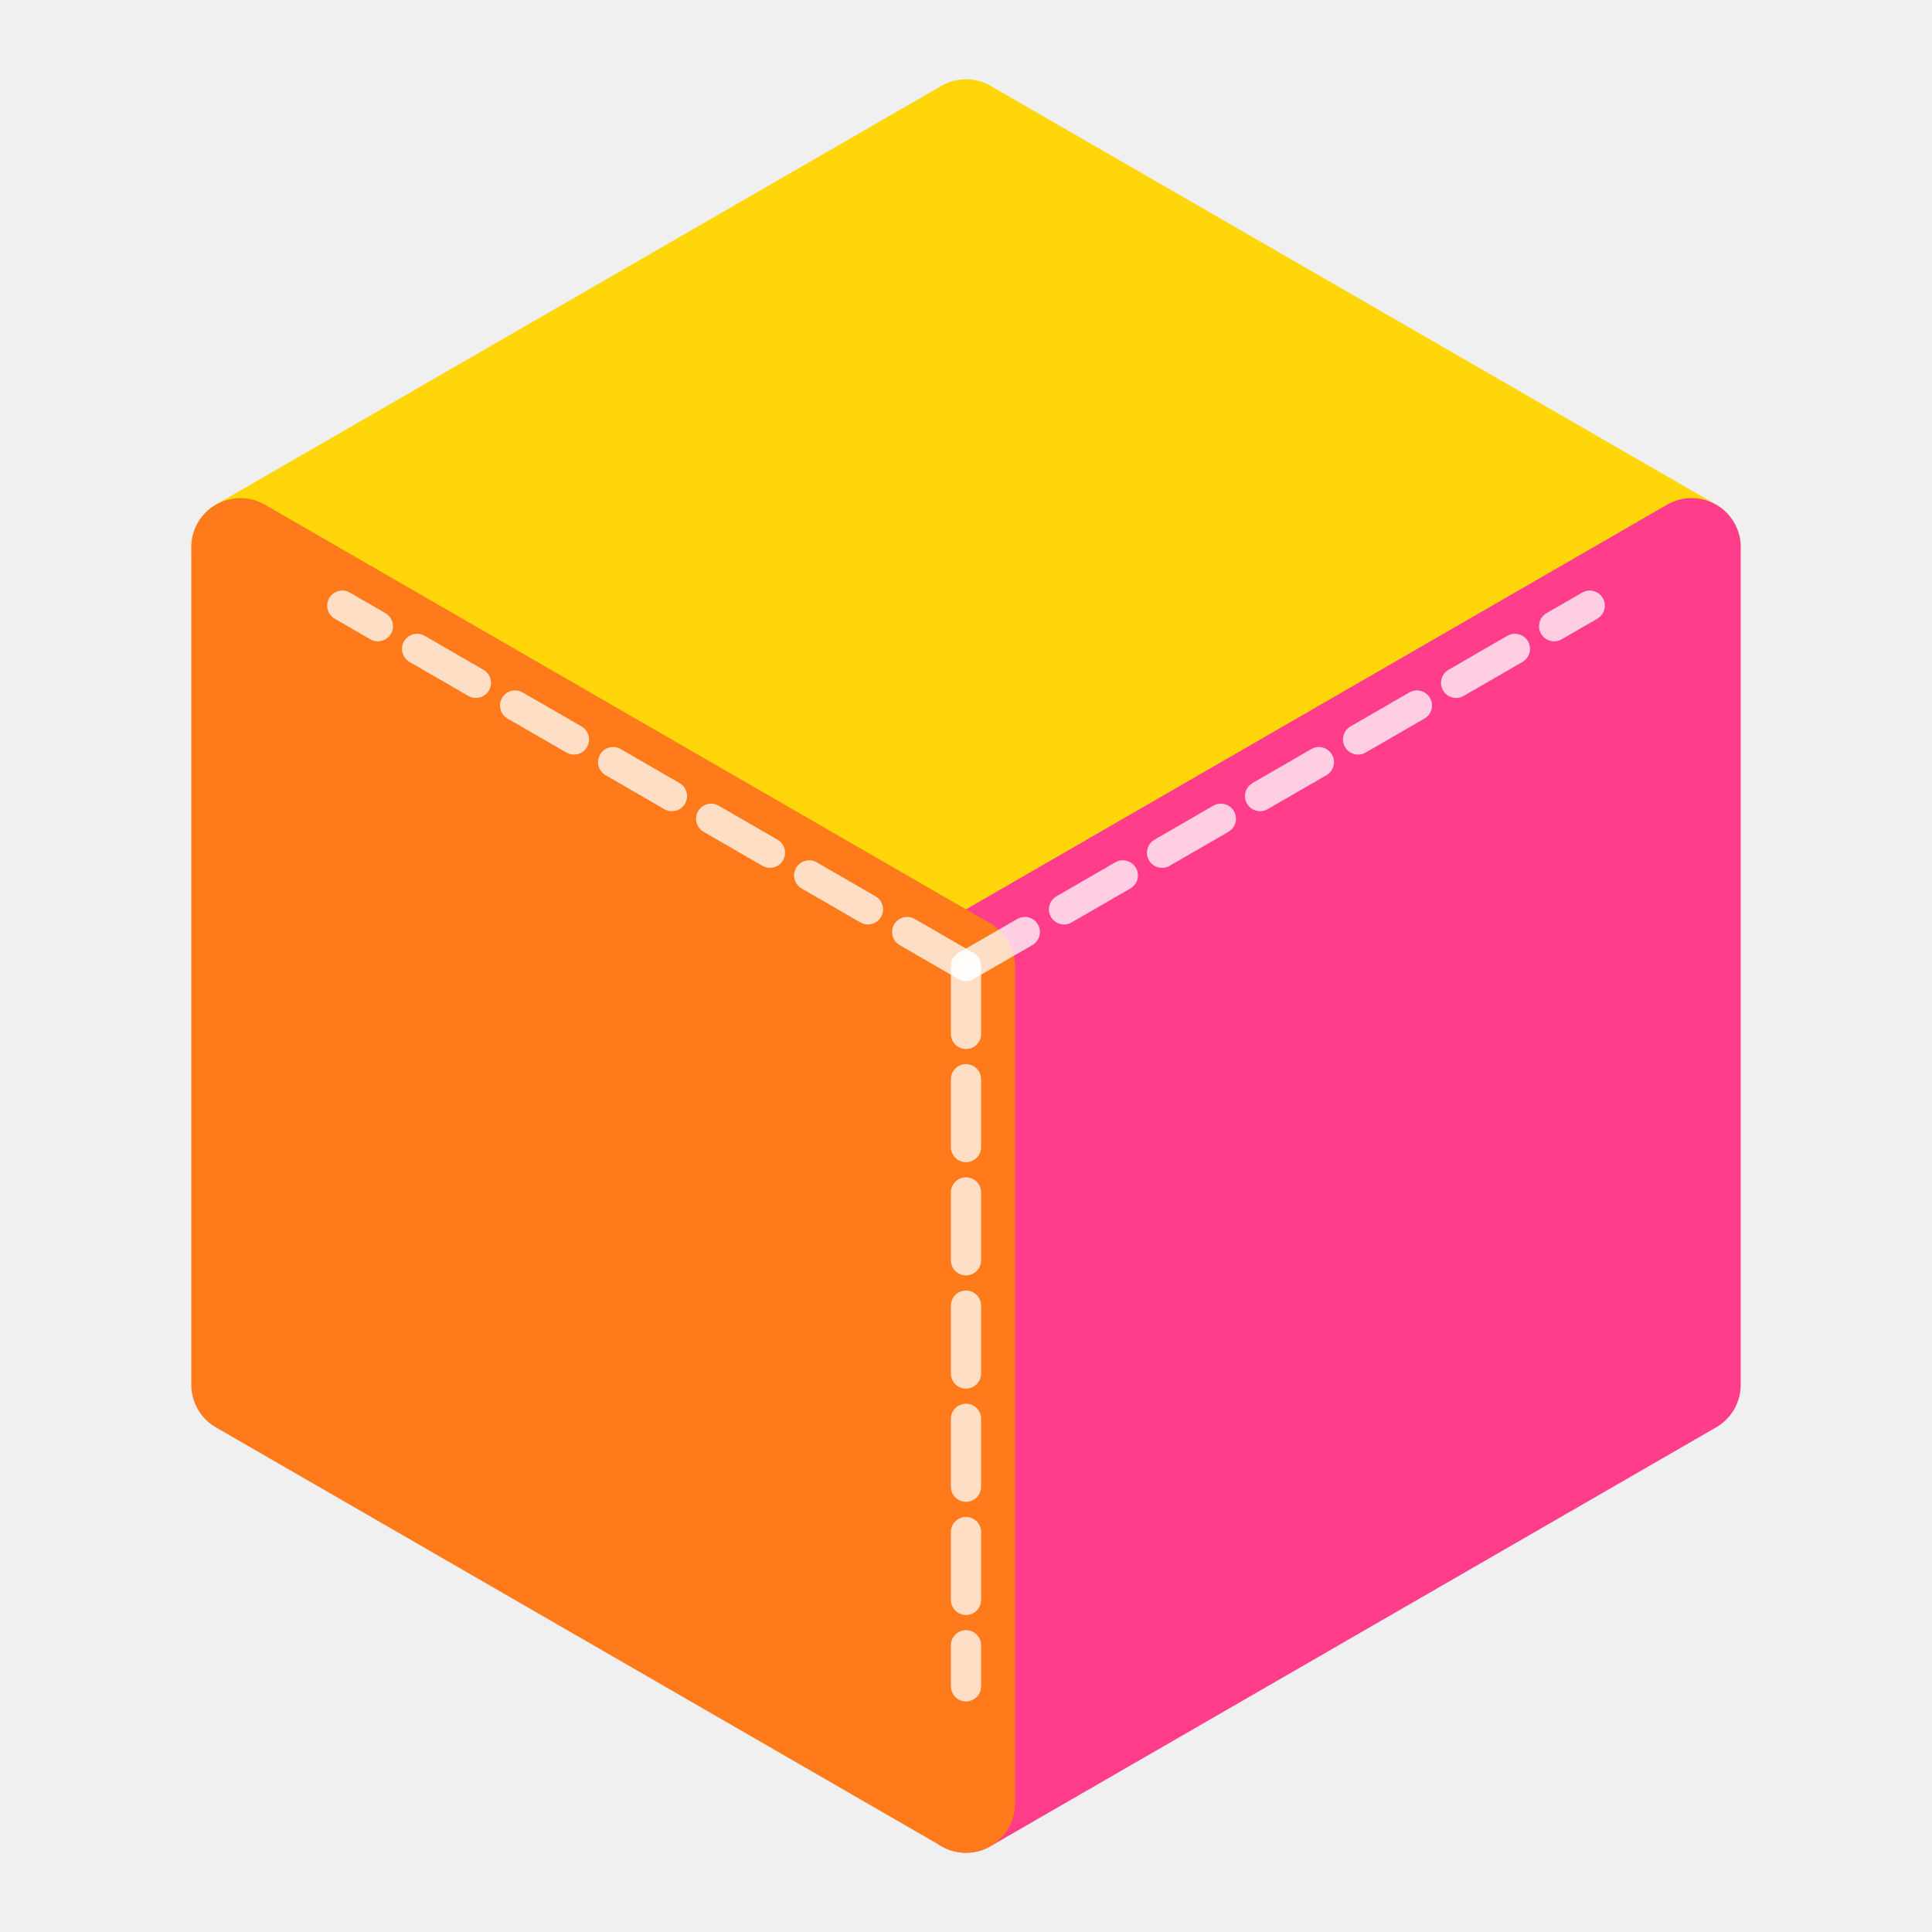
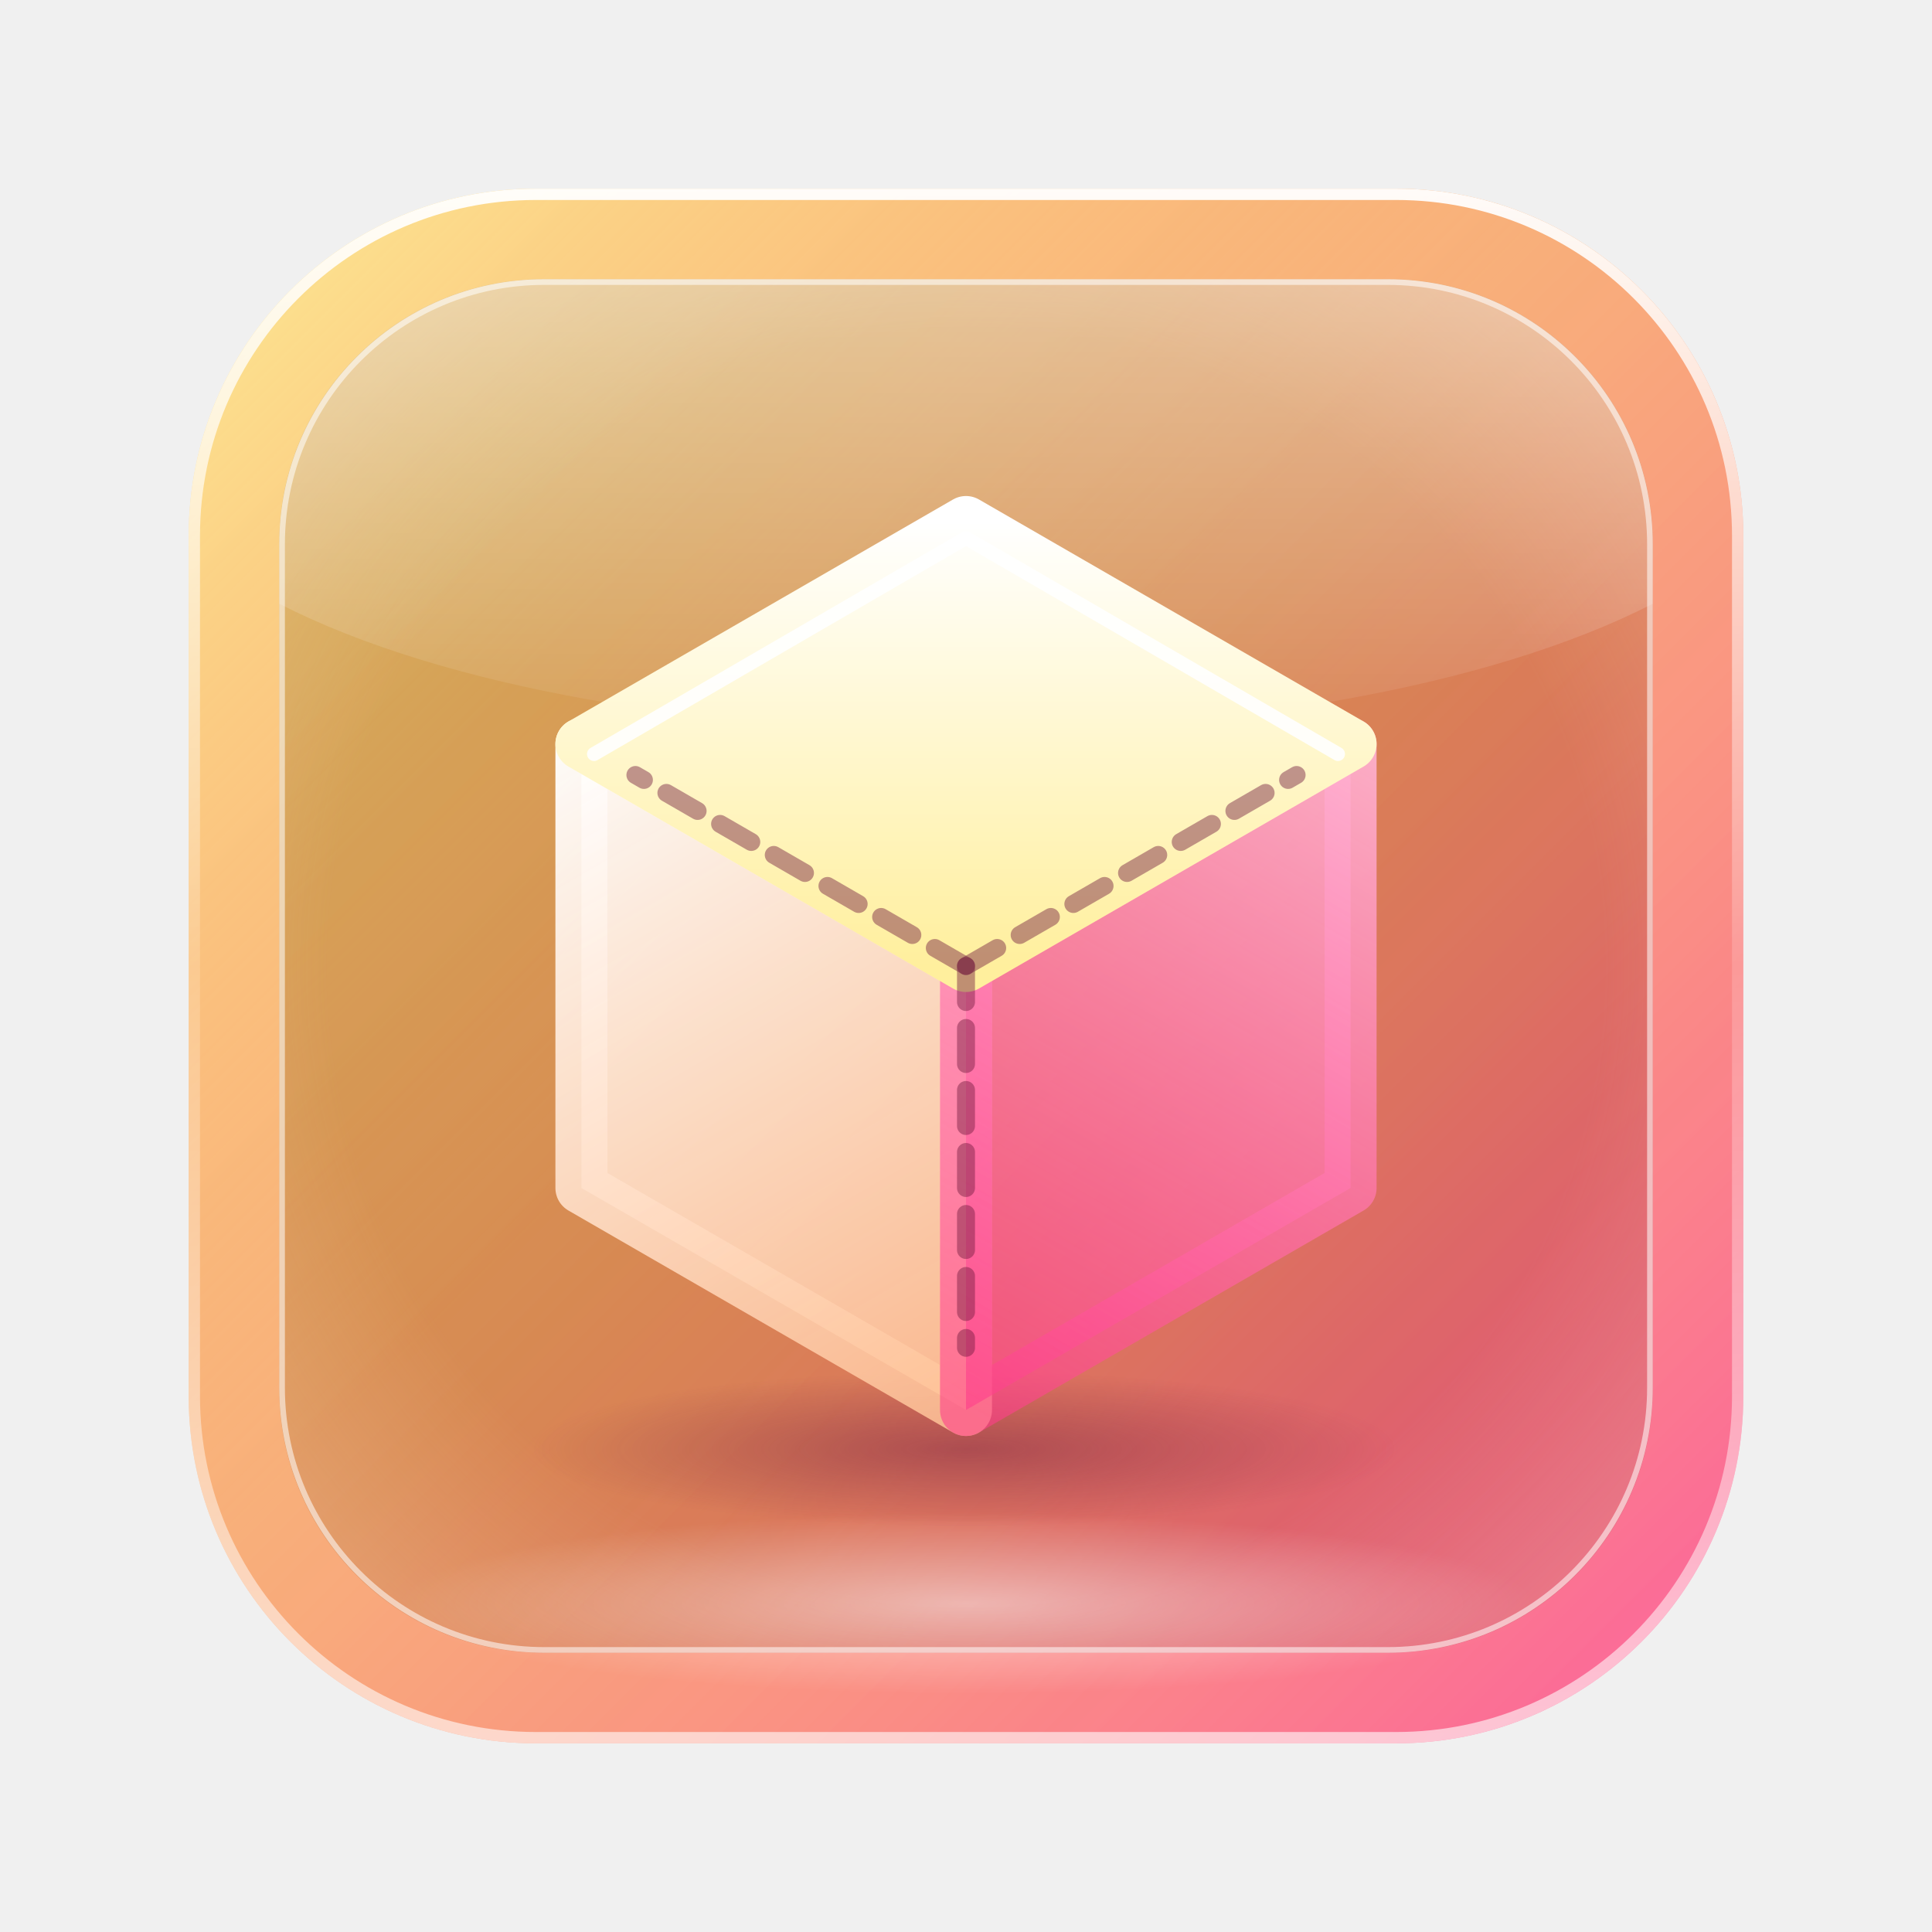
- <svg xmlns="http://www.w3.org/2000/svg" width="512" height="512" viewBox="0 0 512 512" fill="none">
-   <polygon points="256,256 63.7,145 256,34 448.3,145" fill="#FFD60A" stroke="#FFD60A" stroke-width="26" stroke-linejoin="round" />
-   <polygon points="256,256 448.3,145 448.3,367 256,478" fill="#FF3D8B" stroke="#FF3D8B" stroke-width="26" stroke-linejoin="round" />
-   <polygon points="256,256 256,478 63.7,367 63.7,145" fill="#FF7A1A" stroke="#FF7A1A" stroke-width="26" stroke-linejoin="round" />
-   <path d="M256 256 L421.3 160.5" stroke="#FFFFFF" stroke-opacity="0.75" stroke-width="8" stroke-dasharray="18 12" stroke-linecap="round" />
-   <path d="M256 256 L256 446.9" stroke="#FFFFFF" stroke-opacity="0.75" stroke-width="8" stroke-dasharray="18 12" stroke-linecap="round" />
-   <path d="M256 256 L90.7 160.5" stroke="#FFFFFF" stroke-opacity="0.75" stroke-width="8" stroke-dasharray="18 12" stroke-linecap="round" />
+ <svg xmlns="http://www.w3.org/2000/svg" width="64" height="64" viewBox="0 0 1024 1024" fill="none">
+   <defs>
+     <linearGradient id="rim" x1="100" y1="100" x2="924" y2="924" gradientUnits="userSpaceOnUse">
+       <stop offset="0" stop-color="#FFEB85" stop-opacity="0.85" />
+       <stop offset="0.45" stop-color="#FF7A1A" stop-opacity="0.55" />
+       <stop offset="1" stop-color="#FF3D8B" stop-opacity="0.8" />
+     </linearGradient>
+     <linearGradient id="rimHi" x1="0" y1="100" x2="0" y2="924" gradientUnits="userSpaceOnUse">
+       <stop offset="0" stop-color="#FFFFFF" stop-opacity="0.95" />
+       <stop offset="0.5" stop-color="#FFFFFF" stop-opacity="0.15" />
+       <stop offset="1" stop-color="#FFFFFF" stop-opacity="0.6" />
+     </linearGradient>
+     <linearGradient id="well" x1="148" y1="148" x2="876" y2="876" gradientUnits="userSpaceOnUse">
+       <stop offset="0" stop-color="#FFD60A" stop-opacity="0.14" />
+       <stop offset="0.5" stop-color="#FF7A1A" stop-opacity="0.24" />
+       <stop offset="1" stop-color="#FF3D8B" stop-opacity="0.4" />
+     </linearGradient>
+     <radialGradient id="edgeGlow" cx="512" cy="512" r="520" gradientUnits="userSpaceOnUse">
+       <stop offset="0.65" stop-color="#FFCAA3" stop-opacity="0" />
+       <stop offset="1" stop-color="#FFCAA3" stop-opacity="0.45" />
+     </radialGradient>
+     <linearGradient id="gloss" x1="0" y1="148" x2="0" y2="420" gradientUnits="userSpaceOnUse">
+       <stop offset="0" stop-color="#FFFFFF" stop-opacity="0.4" />
+       <stop offset="1" stop-color="#FFFFFF" stop-opacity="0" />
+     </linearGradient>
+     <radialGradient id="pool" cx="512" cy="850" r="300" gradientUnits="userSpaceOnUse" gradientTransform="translate(0 850) scale(1 0.16) translate(0 -850)">
+       <stop offset="0" stop-color="#FFFFFF" stop-opacity="0.5" />
+       <stop offset="1" stop-color="#FFFFFF" stop-opacity="0" />
+     </radialGradient>
+     <radialGradient id="drop" cx="512" cy="768" r="230" gradientUnits="userSpaceOnUse" gradientTransform="translate(0 768) scale(1 0.18) translate(0 -768)">
+       <stop offset="0" stop-color="#731B3F" stop-opacity="0.45" />
+       <stop offset="1" stop-color="#731B3F" stop-opacity="0" />
+     </radialGradient>
+     <linearGradient id="gTop" x1="0" y1="34" x2="0" y2="256" gradientUnits="userSpaceOnUse">
+       <stop offset="0" stop-color="#FFFFFF" stop-opacity="1" />
+       <stop offset="1" stop-color="#FFEF9D" stop-opacity="1" />
+     </linearGradient>
+     <linearGradient id="gLeft" x1="64" y1="145" x2="256" y2="478" gradientUnits="userSpaceOnUse">
+       <stop offset="0" stop-color="#FFFFFF" stop-opacity="0.95" />
+       <stop offset="1" stop-color="#FFC398" stop-opacity="0.85" />
+     </linearGradient>
+     <linearGradient id="gRight" x1="448" y1="145" x2="256" y2="478" gradientUnits="userSpaceOnUse">
+       <stop offset="0" stop-color="#FFB1D1" stop-opacity="0.9" />
+       <stop offset="1" stop-color="#FF3D8B" stop-opacity="0.6" />
+     </linearGradient>
+   </defs>
+   <rect x="100" y="100" width="824" height="824" rx="184" fill="url(#rim)" />
+   <rect x="103" y="103" width="818" height="818" rx="181" stroke="url(#rimHi)" stroke-width="6" />
+   <rect x="148" y="148" width="728" height="728" rx="140" fill="#000000" fill-opacity="0.18" />
+   <rect x="148" y="148" width="728" height="728" rx="140" fill="url(#well)" />
+   <rect x="148" y="148" width="728" height="728" rx="140" fill="url(#edgeGlow)" />
+   <path d="M148 288A140 140 0 0 1 288 148H736A140 140 0 0 1 876 288V320C700 410 324 410 148 320Z" fill="url(#gloss)" />
+   <ellipse cx="512" cy="850" rx="300" ry="48" fill="url(#pool)" />
+   <rect x="149.5" y="149.5" width="725" height="725" rx="139" stroke="#FFFFFF" stroke-opacity="0.55" stroke-width="3" />
+   <ellipse cx="512" cy="768" rx="230" ry="42" fill="url(#drop)" />
+   <g transform="translate(512 512) scale(1.06) translate(-256 -256)">
+     <polygon points="256,256 256,478 63.7,367 63.7,145" fill="url(#gLeft)" stroke="url(#gLeft)" stroke-width="26" stroke-linejoin="round" />
+     <polygon points="256,256 448.3,145 448.3,367 256,478" fill="url(#gRight)" stroke="url(#gRight)" stroke-width="26" stroke-linejoin="round" />
+     <polygon points="256,256 63.7,145 256,34 448.3,145" fill="url(#gTop)" stroke="url(#gTop)" stroke-width="26" stroke-linejoin="round" />
+     <path d="M256 256 L421.3 160.5" stroke="#731B3F" stroke-opacity="0.45" stroke-width="9" stroke-dasharray="18 13" stroke-linecap="round" />
+     <path d="M256 256 L256 446.9" stroke="#731B3F" stroke-opacity="0.45" stroke-width="9" stroke-dasharray="18 13" stroke-linecap="round" />
+     <path d="M256 256 L90.7 160.5" stroke="#731B3F" stroke-opacity="0.45" stroke-width="9" stroke-dasharray="18 13" stroke-linecap="round" />
+     <path d="M70 150 L256 42 L442 150" stroke="#FFFFFF" stroke-opacity="0.9" stroke-width="7" stroke-linecap="round" stroke-linejoin="round" fill="none" />
+   </g>
</svg>
